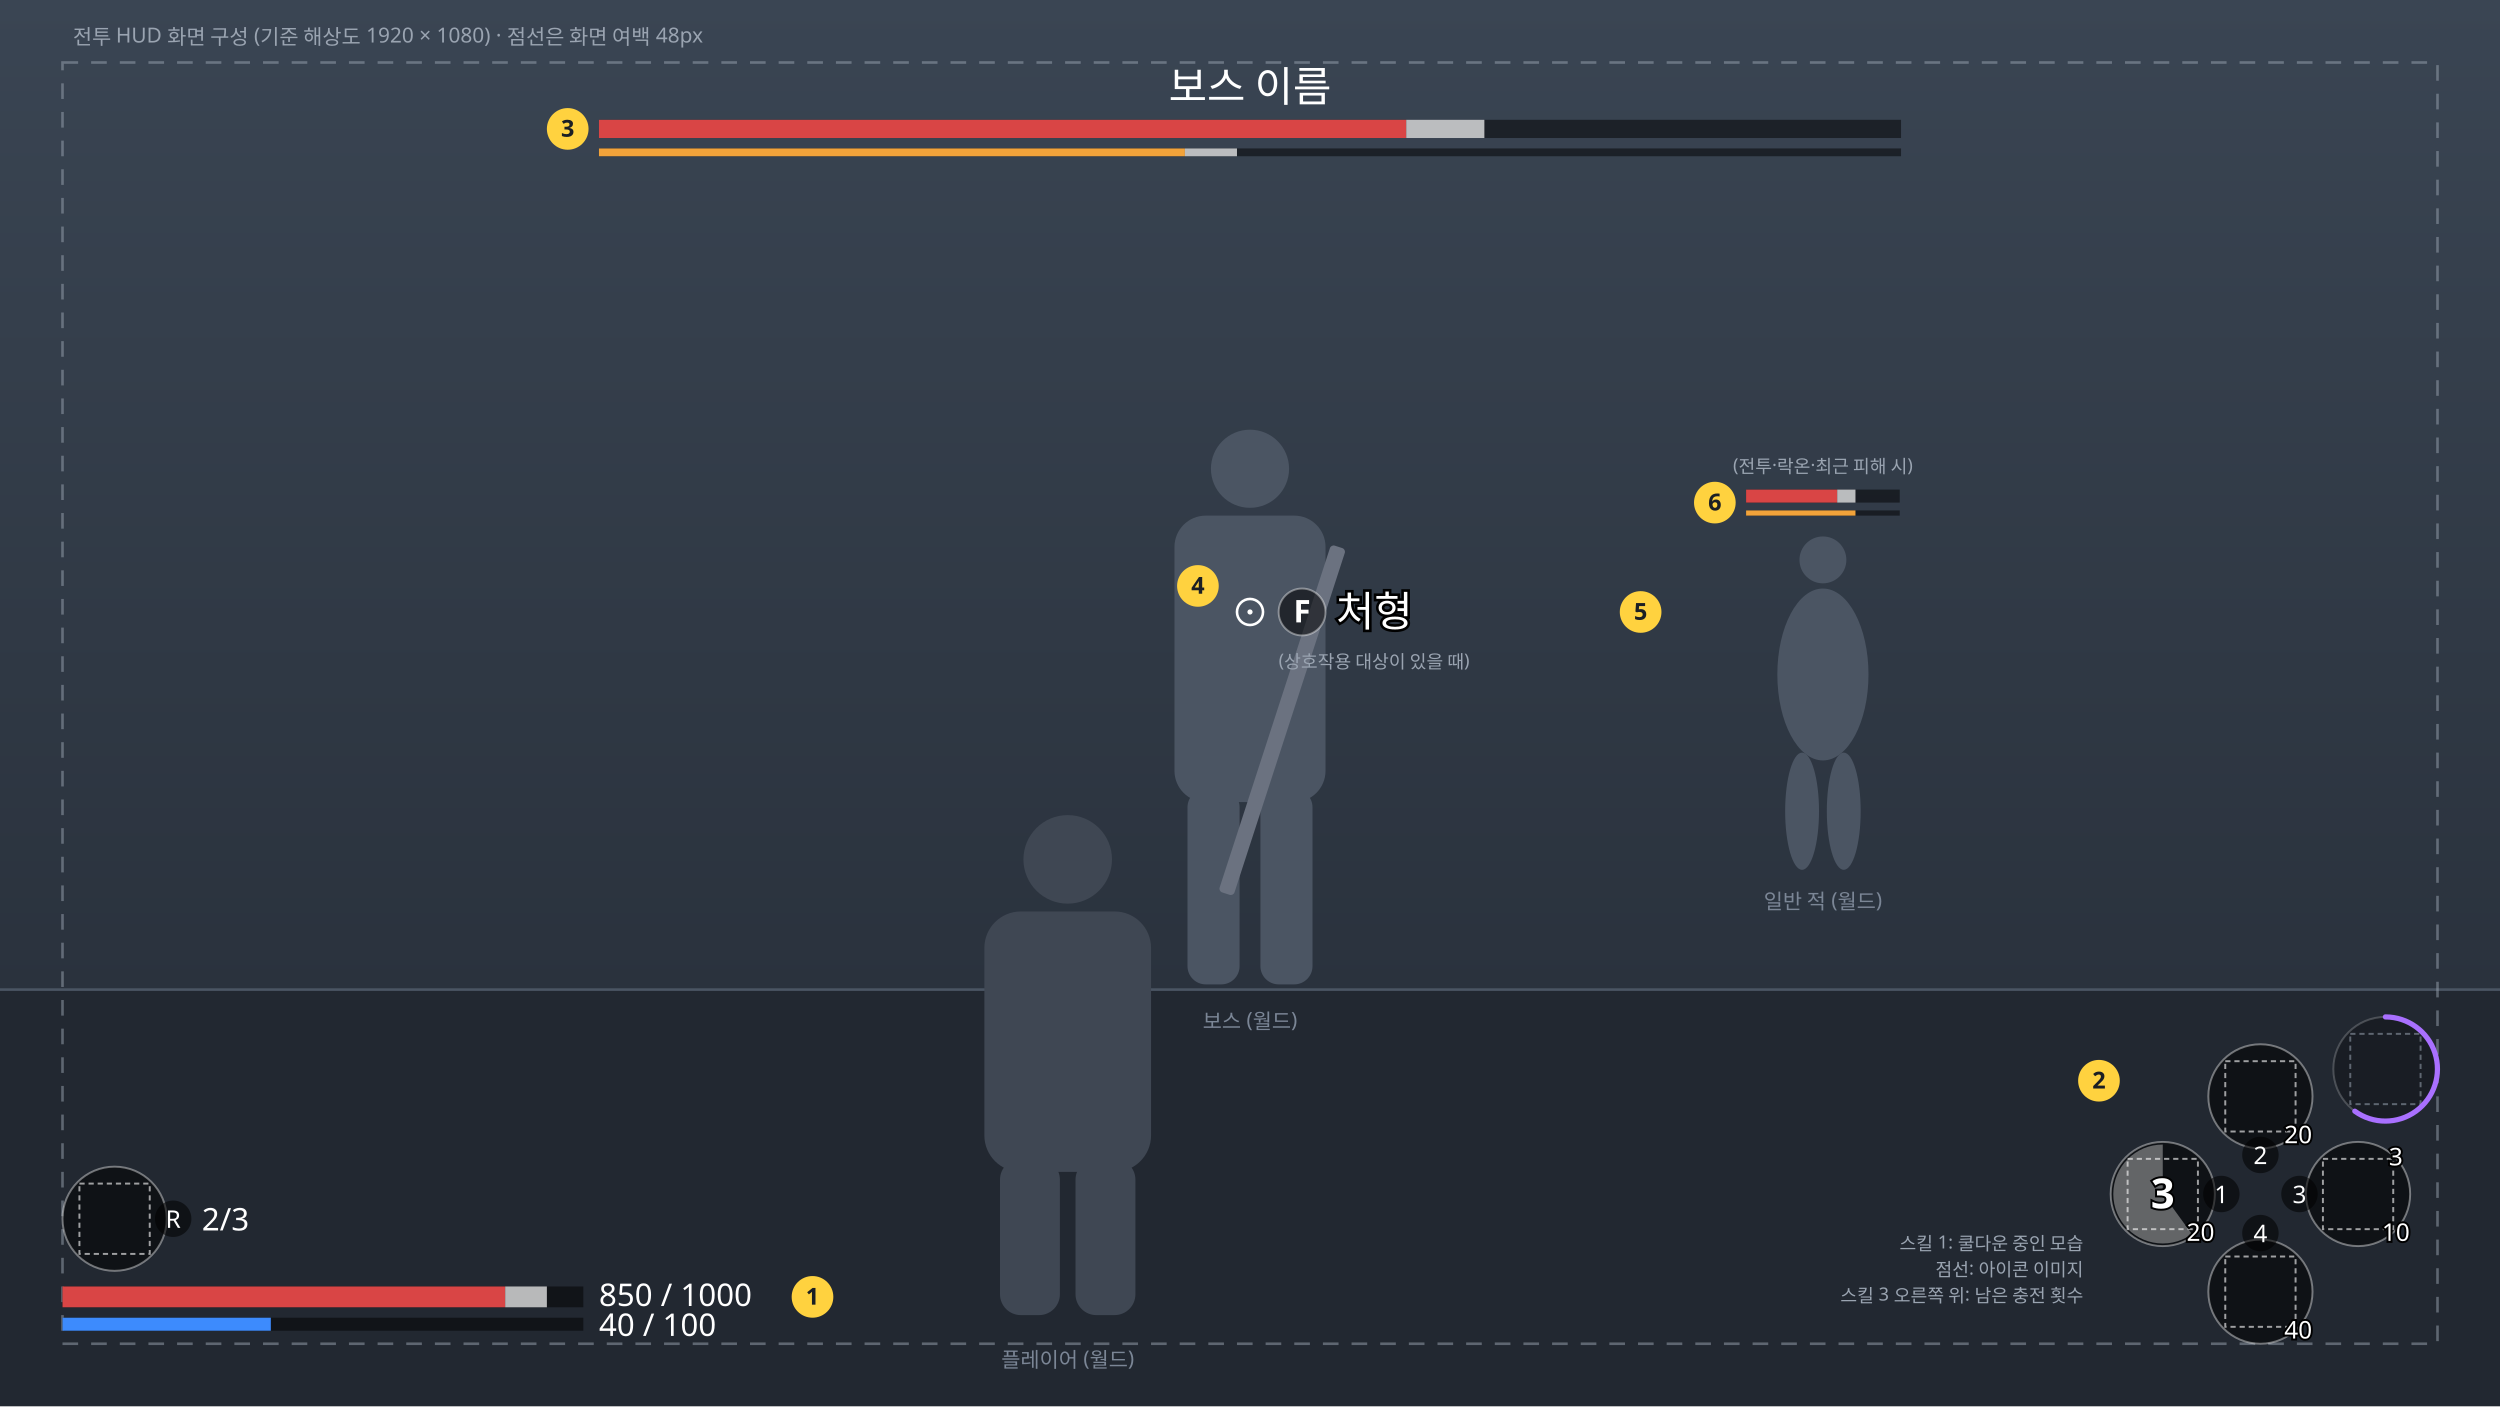
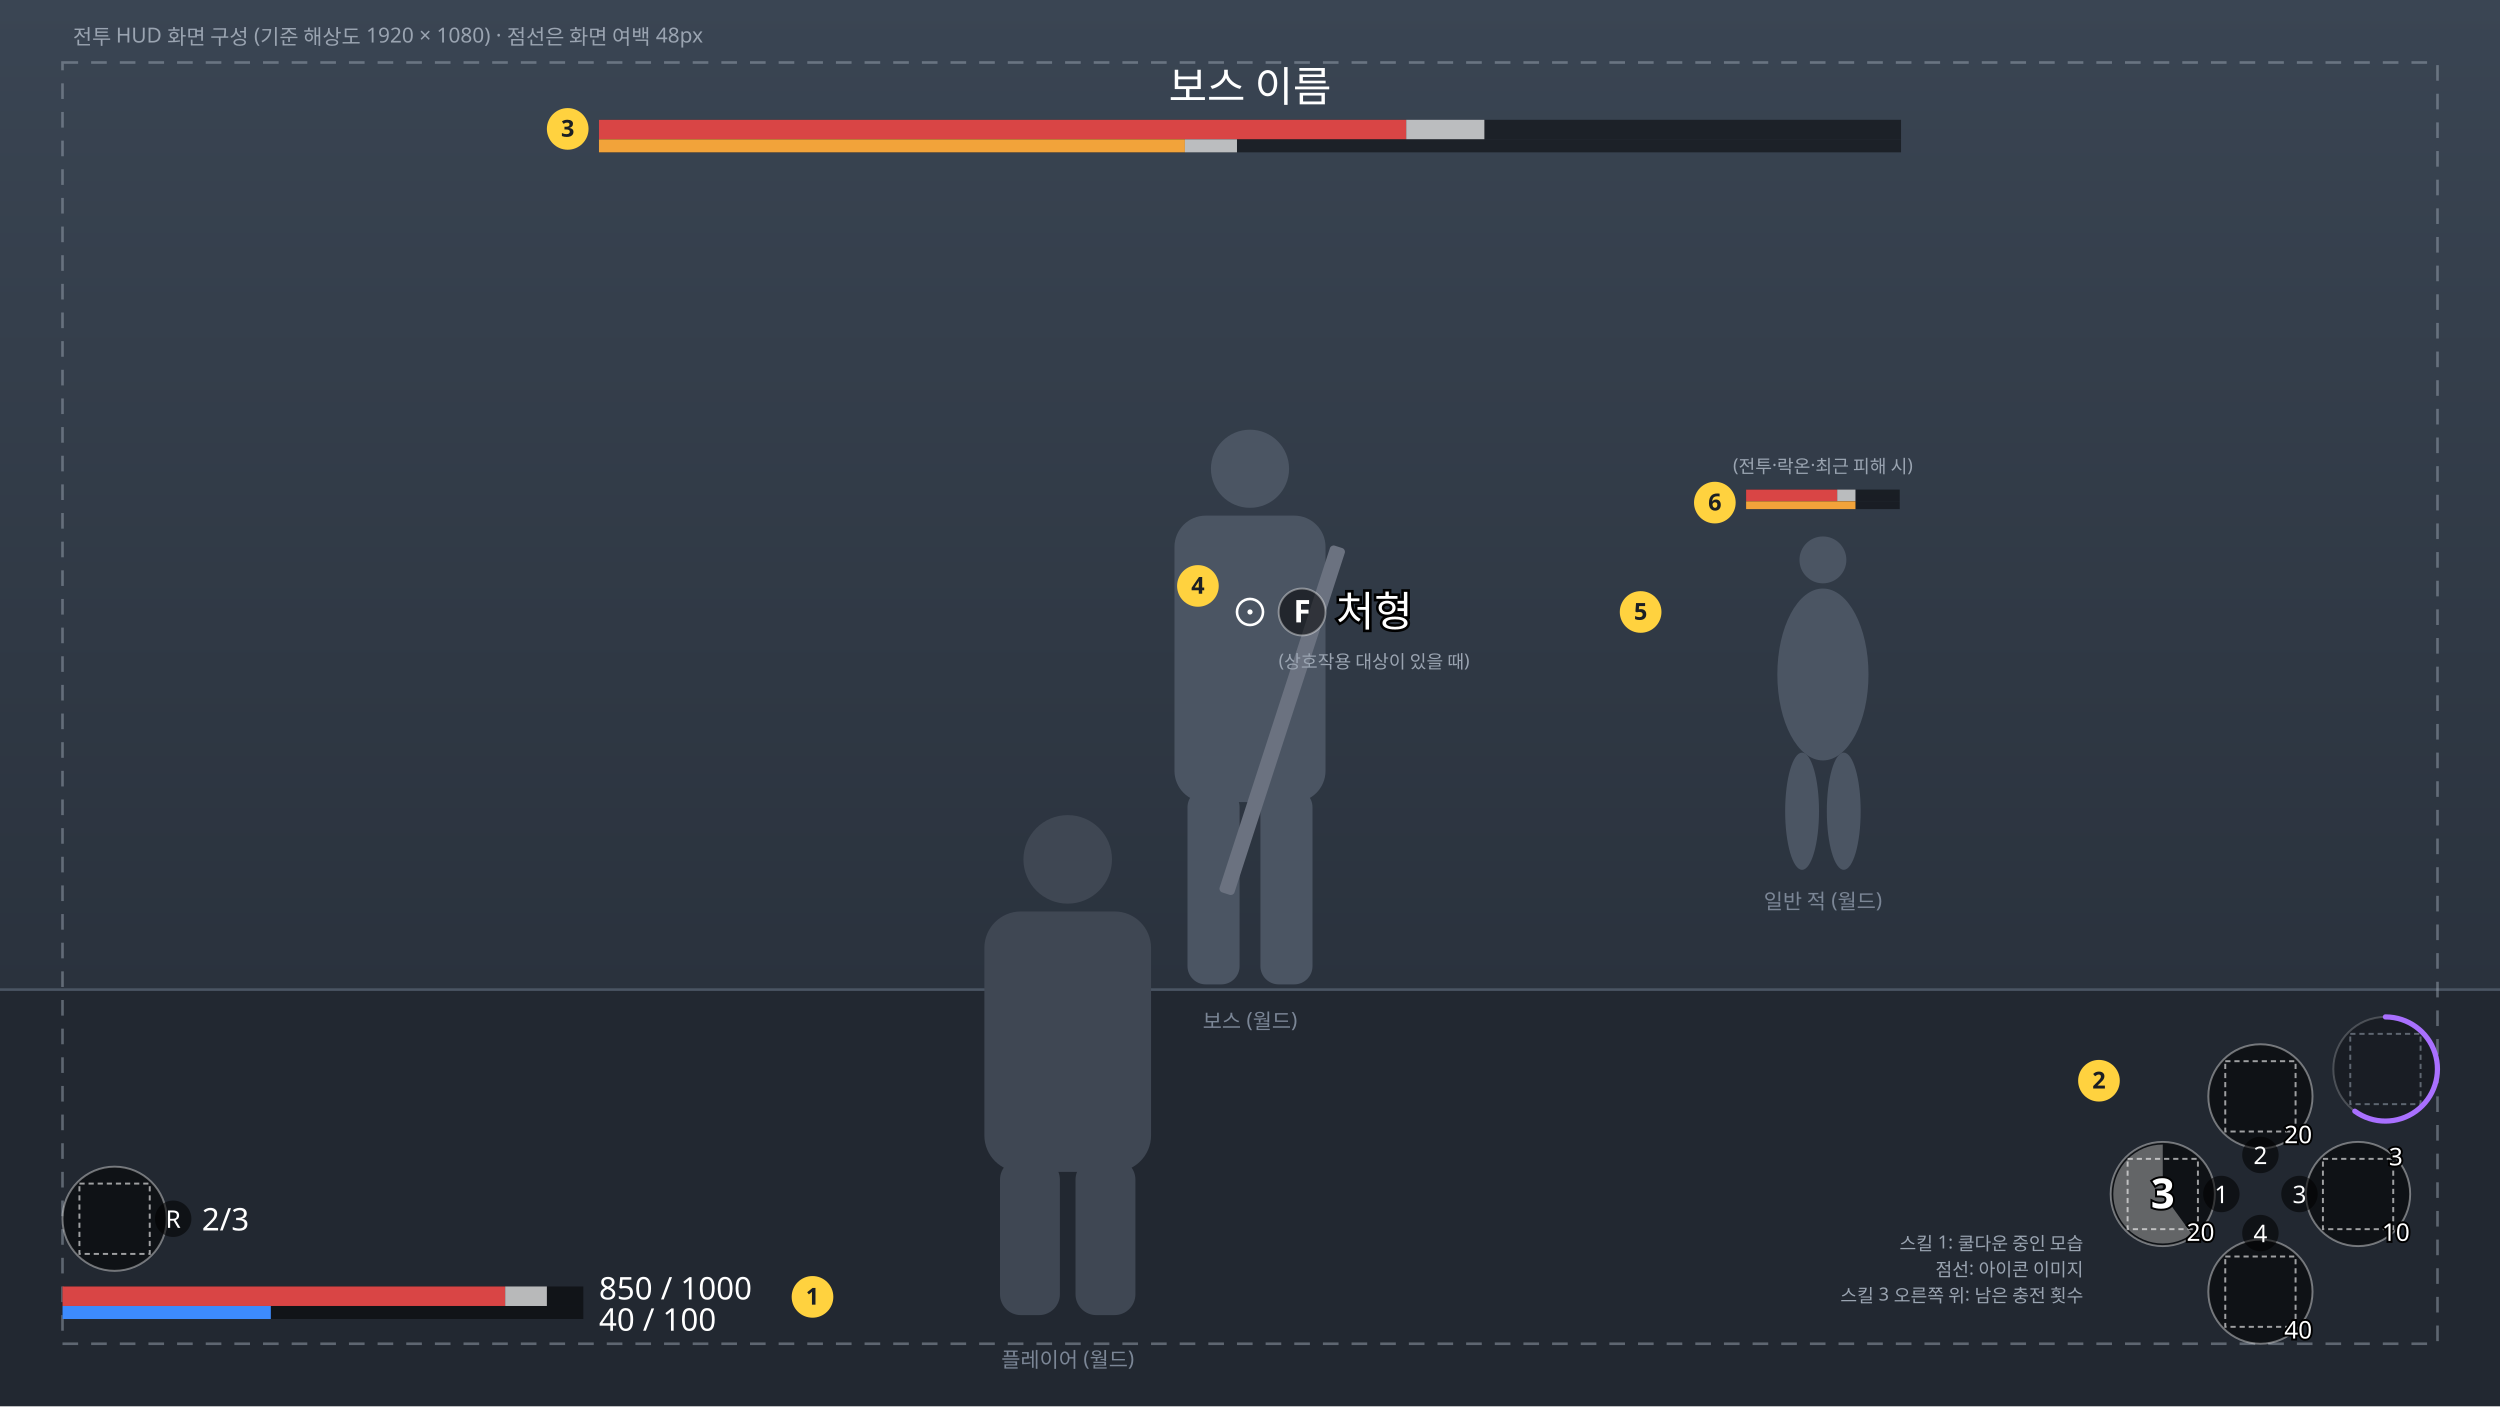
<svg xmlns="http://www.w3.org/2000/svg" width="1920" height="1080" viewBox="0 0 1920 1080" font-family="'Malgun Gothic', 'Apple SD Gothic Neo', 'Noto Sans KR', sans-serif">
  <defs>
    <linearGradient id="sky" x1="0" y1="0" x2="0" y2="1">
      <stop offset="0" stop-color="#3a4553" />
      <stop offset="1" stop-color="#2a323d" />
    </linearGradient>
    <clipPath id="skillSlotInside">
      <circle cx="1661" cy="917" r="38" />
    </clipPath>
  </defs>
  <rect width="1920" height="760" fill="url(#sky)" />
  <rect y="760" width="1920" height="320" fill="#222831" />
  <path d="M0 760 H1920" stroke="#4a5563" stroke-width="2" />
  <rect x="48" y="48" width="1824" height="984" fill="none" stroke="#9aa4b1" stroke-width="2" stroke-dasharray="12 10" opacity="0.5" />
  <text x="56" y="34" font-size="16" fill="#9aa4b1">전투 HUD 화면 구성 (기준 해상도 1920 × 1080) · 점선은 화면 여백 48px</text>
  <g fill="#4b5563">
    <circle cx="960" cy="360" r="30" />
    <rect x="902" y="396" width="116" height="220" rx="24" />
    <rect x="912" y="606" width="40" height="150" rx="14" />
    <rect x="968" y="606" width="40" height="150" rx="14" />
    <rect x="1022" y="420" width="12" height="280" rx="3" fill="#6b7280" transform="rotate(18 1028 420)" />
  </g>
  <text x="960" y="790" font-size="16" fill="#7b8696" text-anchor="middle">보스 (월드)</text>
  <g fill="#4b5563">
    <circle cx="1400" cy="430" r="18" />
    <rect x="1365" y="452" width="70" height="132" rx="114" />
    <rect x="1371" y="578" width="26" height="90" rx="109" />
    <rect x="1403" y="578" width="26" height="90" rx="109" />
  </g>
  <text x="1400" y="698" font-size="16" fill="#7b8696" text-anchor="middle">일반 적 (월드)</text>
  <g fill="#3f4753">
    <circle cx="820" cy="660" r="34" />
    <rect x="756" y="700" width="128" height="200" rx="28" />
    <rect x="768" y="890" width="46" height="120" rx="16" />
    <rect x="826" y="890" width="46" height="120" rx="16" />
  </g>
  <text x="820" y="1050" font-size="16" fill="#7b8696" text-anchor="middle">플레이어 (월드)</text>
  <text x="960" y="78" font-size="32" fill="#FFFFFF" text-anchor="middle">보스 이름</text>
-   <rect x="460" y="92" width="1000" height="14" fill="#000000" fill-opacity="0.5" />
-   <rect x="460" y="92" width="620" height="14" fill="#D94545" />
-   <rect x="1080" y="92" width="60" height="14" fill="#FFFFFF" fill-opacity="0.7" />
-   <rect x="460" y="114" width="1000" height="6" fill="#000000" fill-opacity="0.5" />
-   <rect x="460" y="114" width="450" height="6" fill="#F2A33A" />
-   <rect x="910" y="114" width="40" height="6" fill="#FFFFFF" fill-opacity="0.7" />
+   <rect x="460" y="92" width="1000" height="15" fill="#000000" fill-opacity="0.5" />
+   <rect x="460" y="92" width="620" height="15" fill="#D94545" />
+   <rect x="1080" y="92" width="60" height="15" fill="#FFFFFF" fill-opacity="0.7" />
+   <rect x="460" y="107" width="1000" height="10" fill="#000000" fill-opacity="0.5" />
+   <rect x="460" y="107" width="450" height="10" fill="#F2A33A" />
+   <rect x="910" y="107" width="40" height="10" fill="#FFFFFF" fill-opacity="0.7" />
  <circle cx="960" cy="470" r="10" fill="none" stroke="#FFFFFF" stroke-width="2" />
  <circle cx="960" cy="470" r="2" fill="#FFFFFF" />
  <circle cx="1000" cy="470" r="18" fill="#000000" fill-opacity="0.55" stroke="#FFFFFF" stroke-opacity="0.4" stroke-width="1.5" />
  <text x="1000" y="478" font-size="24" font-weight="700" fill="#FFFFFF" text-anchor="middle">F</text>
  <text x="1026" y="481" font-size="32" fill="#FFFFFF" stroke="#000000" stroke-width="4" paint-order="stroke">처형</text>
  <text x="982" y="512" font-size="14" fill="#9aa4b1">(상호작용 대상이 있을 때)</text>
-   <rect x="1341" y="376" width="118" height="10" fill="#000000" fill-opacity="0.5" />
-   <rect x="1341" y="376" width="70" height="10" fill="#D94545" />
-   <rect x="1411" y="376" width="14" height="10" fill="#FFFFFF" fill-opacity="0.7" />
-   <rect x="1341" y="392" width="118" height="4" fill="#000000" fill-opacity="0.5" />
-   <rect x="1341" y="392" width="84" height="4" fill="#F2A33A" />
+   <rect x="1341" y="376" width="118" height="9" fill="#000000" fill-opacity="0.5" />
+   <rect x="1341" y="376" width="70" height="9" fill="#D94545" />
+   <rect x="1411" y="376" width="14" height="9" fill="#FFFFFF" fill-opacity="0.7" />
+   <rect x="1341" y="385" width="118" height="6" fill="#000000" fill-opacity="0.5" />
+   <rect x="1341" y="385" width="84" height="6" fill="#F2A33A" />
  <text x="1400" y="362" font-size="14" fill="#9aa4b1" text-anchor="middle">(전투·락온·최근 피해 시)</text>
-   <rect x="48" y="988" width="400" height="16" fill="#000000" fill-opacity="0.5" />
-   <rect x="48" y="988" width="340" height="16" fill="#D94545" />
-   <rect x="388" y="988" width="32" height="16" fill="#FFFFFF" fill-opacity="0.7" />
-   <text x="460" y="1003" font-size="24" fill="#FFFFFF">850 / 1000</text>
-   <rect x="48" y="1012" width="400" height="10" fill="#000000" fill-opacity="0.5" />
-   <rect x="48" y="1012" width="160" height="10" fill="#3D8BFD" />
-   <text x="460" y="1026" font-size="24" fill="#FFFFFF">40 / 100</text>
+   <rect x="48" y="988" width="400" height="15" fill="#000000" fill-opacity="0.5" />
+   <rect x="48" y="988" width="340" height="15" fill="#D94545" />
+   <rect x="388" y="988" width="32" height="15" fill="#FFFFFF" fill-opacity="0.7" />
+   <text x="460" y="998" font-size="24" fill="#FFFFFF">850 / 1000</text>
+   <rect x="48" y="1003" width="400" height="10" fill="#000000" fill-opacity="0.5" />
+   <rect x="48" y="1003" width="160" height="10" fill="#3D8BFD" />
+   <text x="460" y="1022" font-size="24" fill="#FFFFFF">40 / 100</text>
  <circle cx="88" cy="936" r="40" fill="#000000" fill-opacity="0.55" stroke="#FFFFFF" stroke-opacity="0.4" stroke-width="1.5" />
  <rect x="61" y="909" width="54" height="54" fill="none" stroke="#FFFFFF" stroke-opacity="0.6" stroke-width="1.5" stroke-dasharray="4 3" />
  <circle cx="133" cy="936" r="14" fill="#000000" fill-opacity="0.55" />
  <text x="133" y="943" font-size="18.7" fill="#FFFFFF" text-anchor="middle">R</text>
  <text x="155" y="945" font-size="24" fill="#FFFFFF">2/3</text>
  <g fill="#000000" fill-opacity="0.55" stroke="#FFFFFF" stroke-opacity="0.4" stroke-width="1.5">
    <circle cx="1661" cy="917" r="40" />
    <circle cx="1736" cy="842" r="40" />
    <circle cx="1811" cy="917" r="40" />
    <circle cx="1736" cy="992" r="40" />
  </g>
  <g fill="none" stroke="#FFFFFF" stroke-opacity="0.6" stroke-width="1.5" stroke-dasharray="4 3">
    <rect x="1634" y="890" width="54" height="54" />
    <rect x="1709" y="815" width="54" height="54" />
    <rect x="1784" y="890" width="54" height="54" />
    <rect x="1709" y="965" width="54" height="54" />
  </g>
  <path d="M1661 917 L1696.27 965.54 A60 60 0 1 1 1661 857 Z" fill="#FFFFFF" fill-opacity="0.35" clip-path="url(#skillSlotInside)" />
  <text x="1661" y="928" font-size="32" font-weight="700" fill="#FFFFFF" text-anchor="middle" stroke="#000000" stroke-width="3" paint-order="stroke">3</text>
  <g font-size="18.7" fill="#FFFFFF" text-anchor="middle" stroke="#000000" stroke-width="3" paint-order="stroke">
    <text x="1690" y="953">20</text>
    <text x="1765" y="878">20</text>
    <text x="1840" y="953">10</text>
    <text x="1765" y="1028">40</text>
  </g>
  <text x="1840" y="895" font-size="18.7" fill="#FFFFFF" text-anchor="middle" stroke="#000000" stroke-width="3" paint-order="stroke">3</text>
  <g fill="#000000" fill-opacity="0.55">
    <circle cx="1706" cy="917" r="14" />
    <circle cx="1736" cy="887" r="14" />
    <circle cx="1766" cy="917" r="14" />
    <circle cx="1736" cy="947" r="14" />
  </g>
  <g font-size="18.7" fill="#FFFFFF" text-anchor="middle">
    <text x="1706" y="924">1</text>
    <text x="1736" y="894">2</text>
    <text x="1766" y="924">3</text>
    <text x="1736" y="954">4</text>
  </g>
  <g opacity="0.5">
    <circle cx="1832" cy="821" r="40" fill="#000000" fill-opacity="0.55" stroke="#FFFFFF" stroke-opacity="0.4" stroke-width="1.5" />
    <rect x="1805" y="794" width="54" height="54" fill="none" stroke="#9aa4b1" stroke-width="1.5" stroke-dasharray="4 3" />
  </g>
  <path d="M1832 781 A40 40 0 1 1 1808.5 853.4" fill="none" stroke="#A970FF" stroke-width="4" stroke-linecap="round" />
  <text x="1600" y="960" font-size="14" fill="#9aa4b1" text-anchor="end">스킬 1: 쿨다운 중인 모습</text>
  <text x="1600" y="980" font-size="14" fill="#9aa4b1" text-anchor="end">점선: 아이콘 이미지</text>
  <text x="1600" y="1000" font-size="14" fill="#9aa4b1" text-anchor="end">스킬 3 오른쪽 위: 남은 충전 횟수</text>
  <g font-size="18" font-weight="700" text-anchor="middle" fill="#1b1f24">
    <circle cx="624" cy="996" r="16" fill="#FFD23F" />
    <text x="624" y="1002">1</text>
    <circle cx="1612" cy="830" r="16" fill="#FFD23F" />
    <text x="1612" y="836">2</text>
    <circle cx="436" cy="99" r="16" fill="#FFD23F" />
    <text x="436" y="105">3</text>
    <circle cx="920" cy="450" r="16" fill="#FFD23F" />
    <text x="920" y="456">4</text>
    <circle cx="1260" cy="470" r="16" fill="#FFD23F" />
    <text x="1260" y="476">5</text>
    <circle cx="1317" cy="386" r="16" fill="#FFD23F" />
    <text x="1317" y="392">6</text>
  </g>
</svg>
